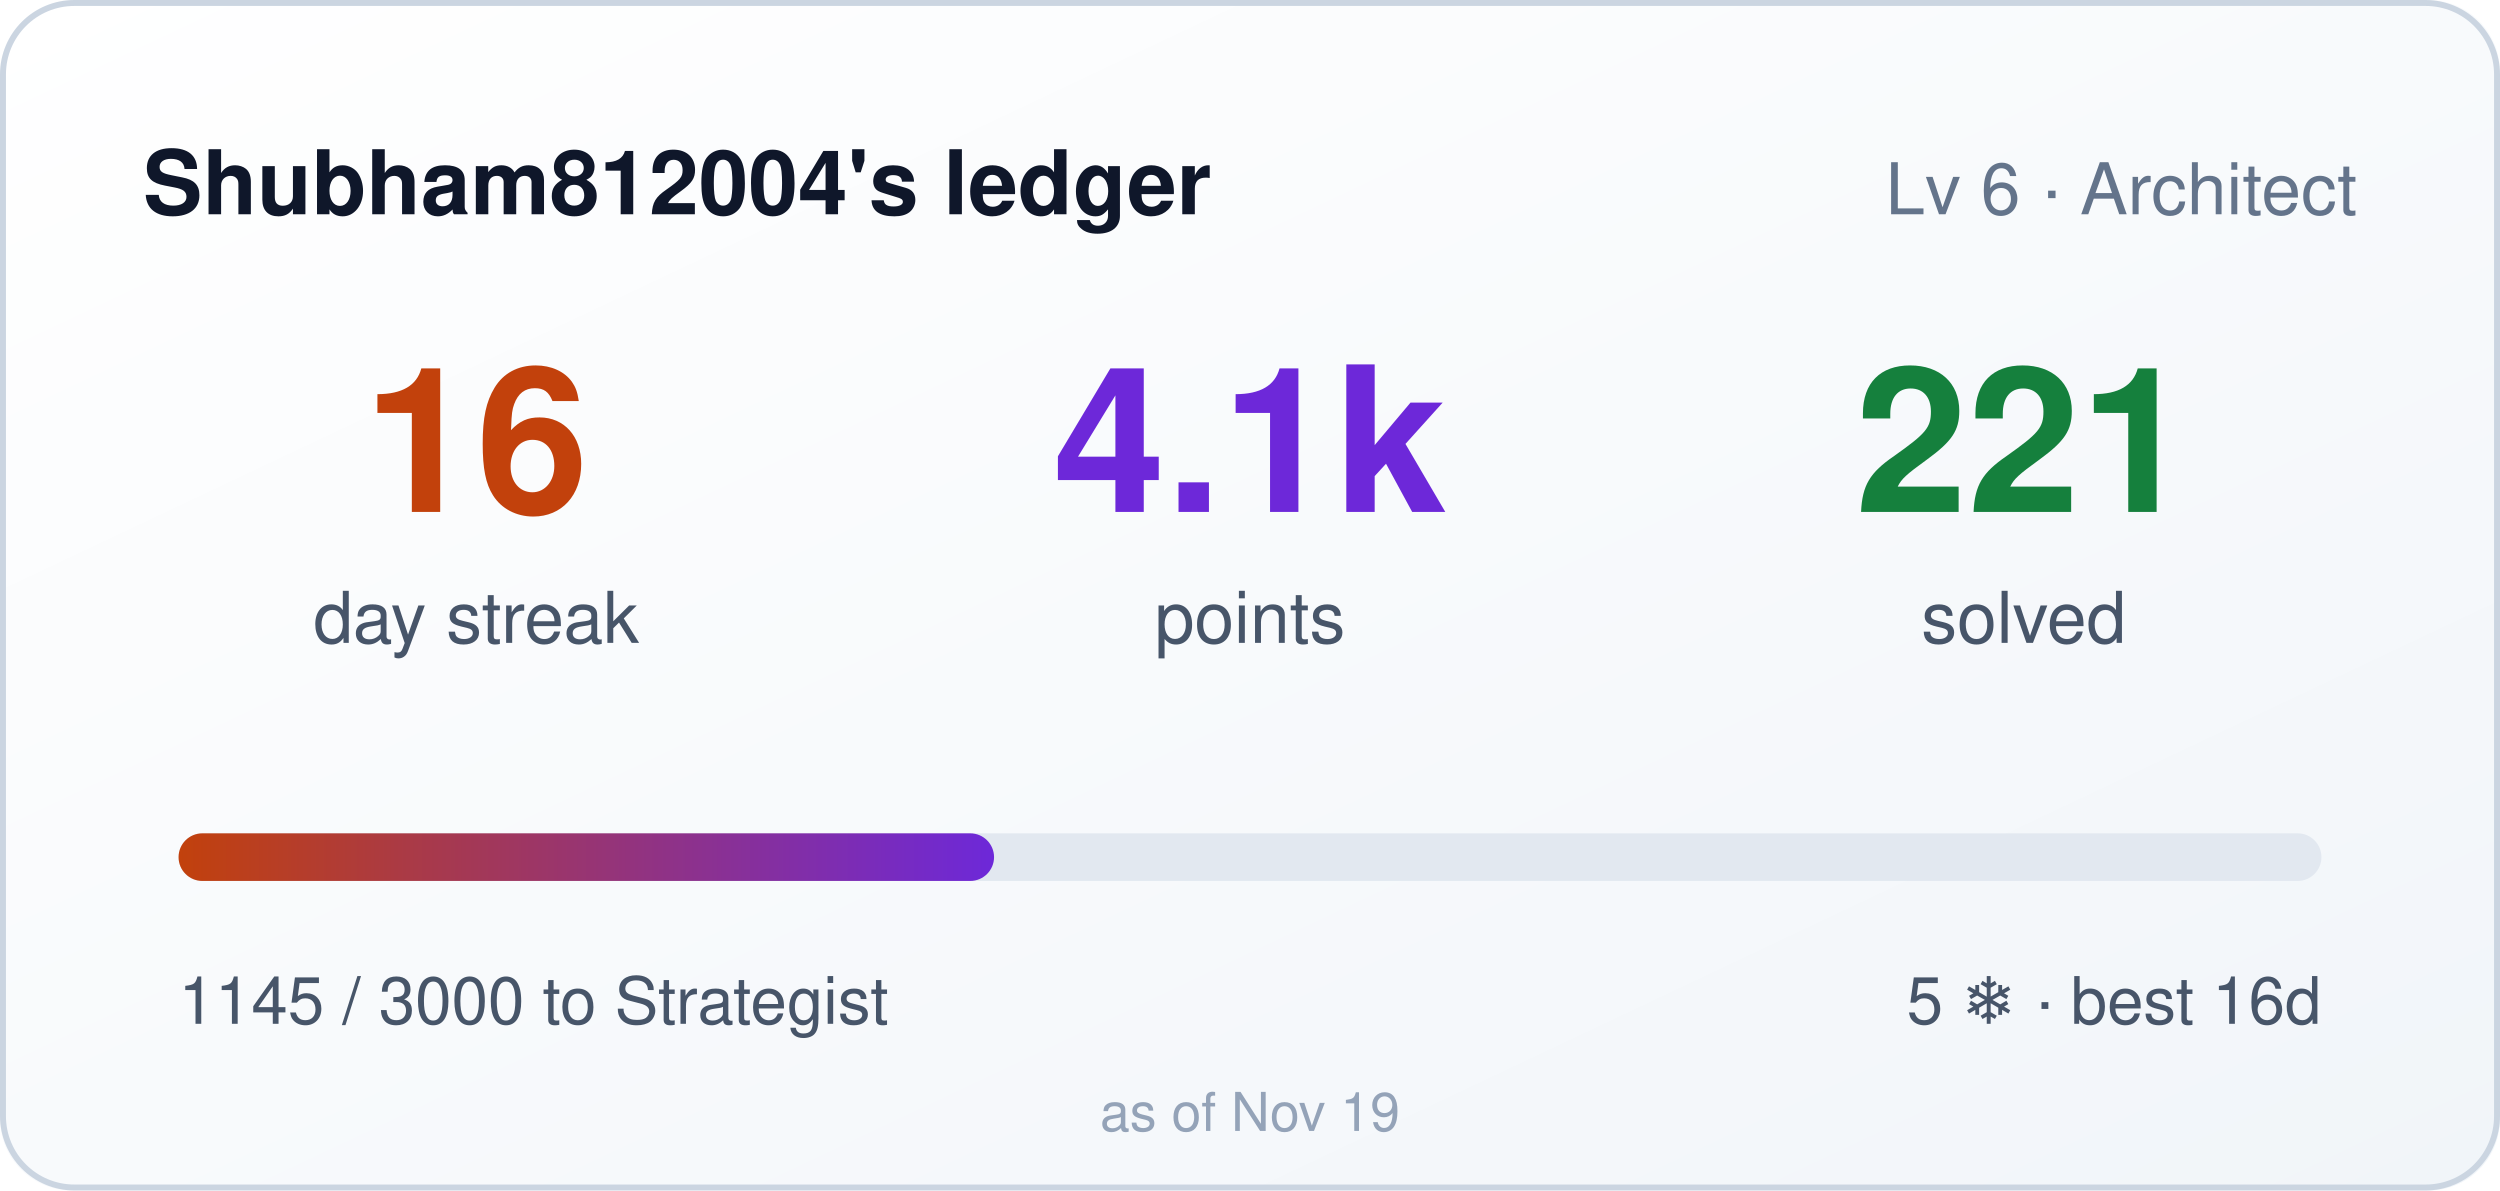
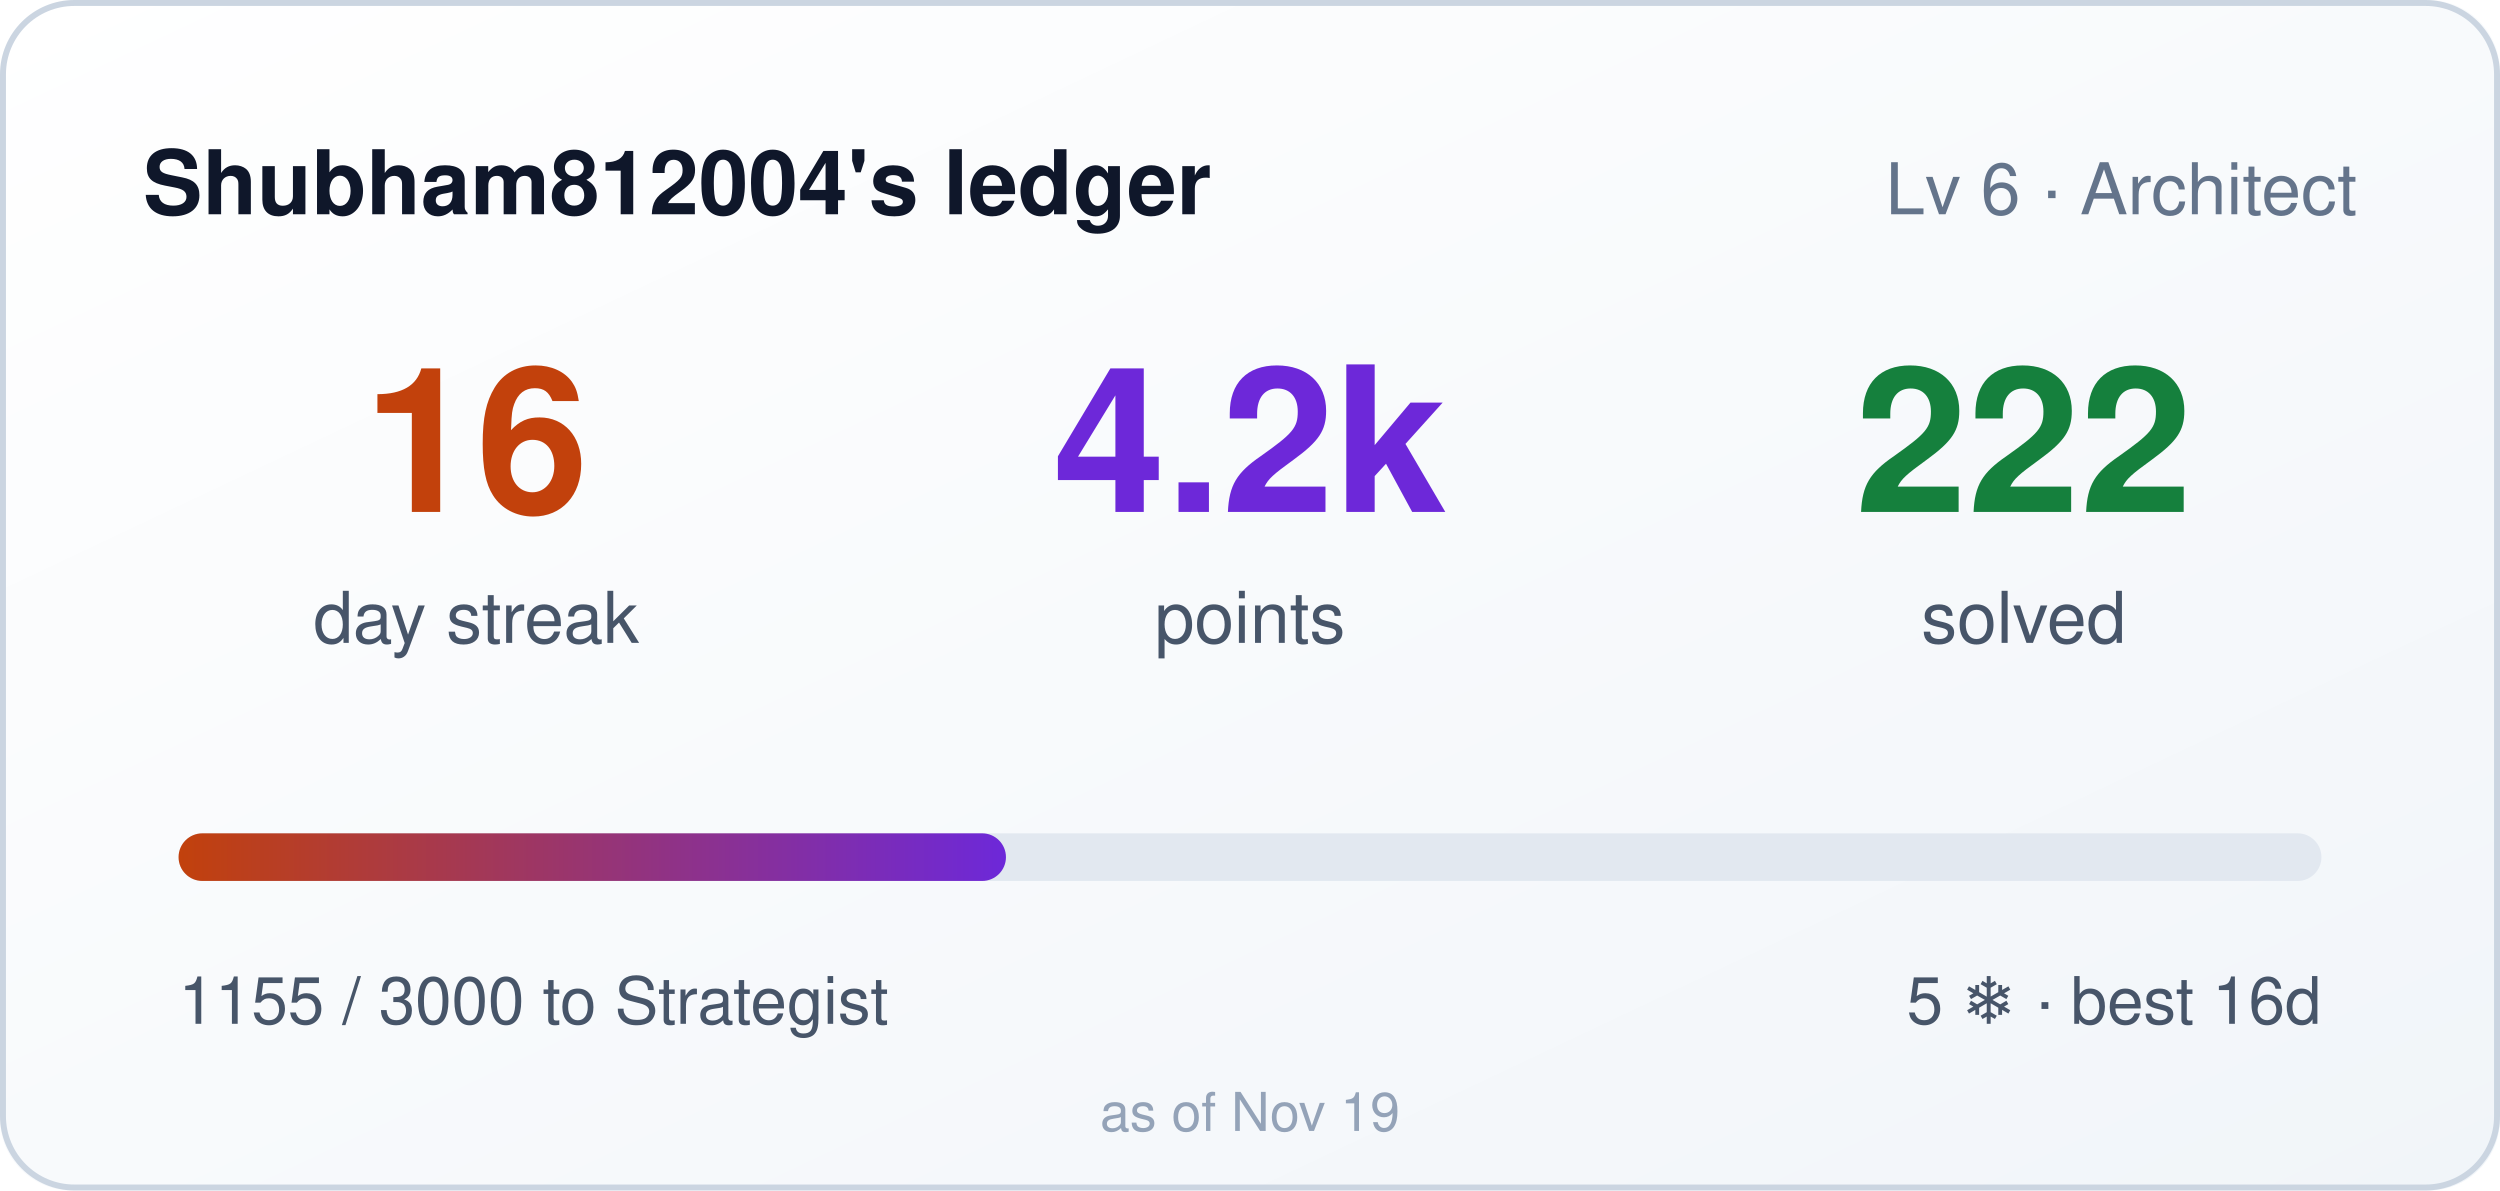
- <svg xmlns="http://www.w3.org/2000/svg" width="420" height="200" role="img" aria-label="Shubham812004's ledger: 16 day streak, 4145 points">
+ <svg xmlns="http://www.w3.org/2000/svg" width="420" height="200" role="img" aria-label="Shubham812004's ledger: 16 day streak, 4155 points">
  <style>
    .bar,.n{transform-box:fill-box}
    .bar{transform-origin:left center}
    @media (prefers-reduced-motion: no-preference){
      .bar{animation:cl-grow .9s cubic-bezier(.22,1,.36,1) both}
      .n{animation:cl-rise .5s ease-out both}
      .n2{animation-delay:.08s}
      .n3{animation-delay:.16s}
    }
    @keyframes cl-grow{from{transform:scaleX(0)}to{transform:scaleX(1)}}
    @keyframes cl-rise{from{opacity:0;transform:translateY(6px)}to{opacity:1;transform:none}}
  </style>
  <defs>
    <linearGradient id="bg" x1="0" y1="0" x2="1" y2="1">
      <stop offset="0" stop-color="#ffffff" />
      <stop offset="1" stop-color="#f1f5f9" />
    </linearGradient>
    <linearGradient id="bar" x1="0" y1="0" x2="1" y2="0">
      <stop offset="0" stop-color="#c2410c" />
      <stop offset="1" stop-color="#6d28d9" />
    </linearGradient>
  </defs>
  <rect width="420" height="200" rx="12" fill="url(#bg)" />
  <rect x="0.5" y="0.5" width="419" height="199" rx="12" fill="none" stroke="#cbd5e1" />
  <text x="24" y="36" fill="#0f172a" font-size="15" font-weight="600" font-family="Segoe UI,Helvetica,Arial,sans-serif">Shubham812004's ledger</text>
  <text x="396" y="36" fill="#64748b" font-size="12" text-anchor="end" font-family="Segoe UI,Helvetica,Arial,sans-serif">Lv 6 · Architect</text>
  <g font-family="Segoe UI,Helvetica,Arial,sans-serif">
    <text class="n n1" x="80" y="86" fill="#c2410c" font-size="34" font-weight="700" text-anchor="middle">16</text>
    <text x="80" y="108" fill="#475569" font-size="12" text-anchor="middle">day streak</text>
-     <text class="n n2" x="210" y="86" fill="#6d28d9" font-size="34" font-weight="700" text-anchor="middle">4.1k</text>
+     <text class="n n2" x="210" y="86" fill="#6d28d9" font-size="34" font-weight="700" text-anchor="middle">4.2k</text>
    <text x="210" y="108" fill="#475569" font-size="12" text-anchor="middle">points</text>
-     <text class="n n3" x="340" y="86" fill="#15803d" font-size="34" font-weight="700" text-anchor="middle">221</text>
+     <text class="n n3" x="340" y="86" fill="#15803d" font-size="34" font-weight="700" text-anchor="middle">222</text>
    <text x="340" y="108" fill="#475569" font-size="12" text-anchor="middle">solved</text>
  </g>
  <rect x="30" y="140" width="360" height="8" rx="4" fill="#e2e8f0" />
-   <rect class="bar" x="30" y="140" width="137" height="8" rx="4" fill="url(#bar)" />
-   <text x="30" y="172" fill="#475569" font-size="11" font-family="Segoe UI,Helvetica,Arial,sans-serif">1145 / 3000 to Strategist</text>
+   <rect class="bar" x="30" y="140" width="139" height="8" rx="4" fill="url(#bar)" />
+   <text x="30" y="172" fill="#475569" font-size="11" font-family="Segoe UI,Helvetica,Arial,sans-serif">1155 / 3000 to Strategist</text>
  <text x="390" y="172" fill="#475569" font-size="11" text-anchor="end" font-family="Segoe UI,Helvetica,Arial,sans-serif">5 ❄ · best 16d</text>
  <text x="210" y="190" fill="#94a3b8" font-size="9" text-anchor="middle" font-family="Segoe UI,Helvetica,Arial,sans-serif">as of Nov 19</text>
</svg>
